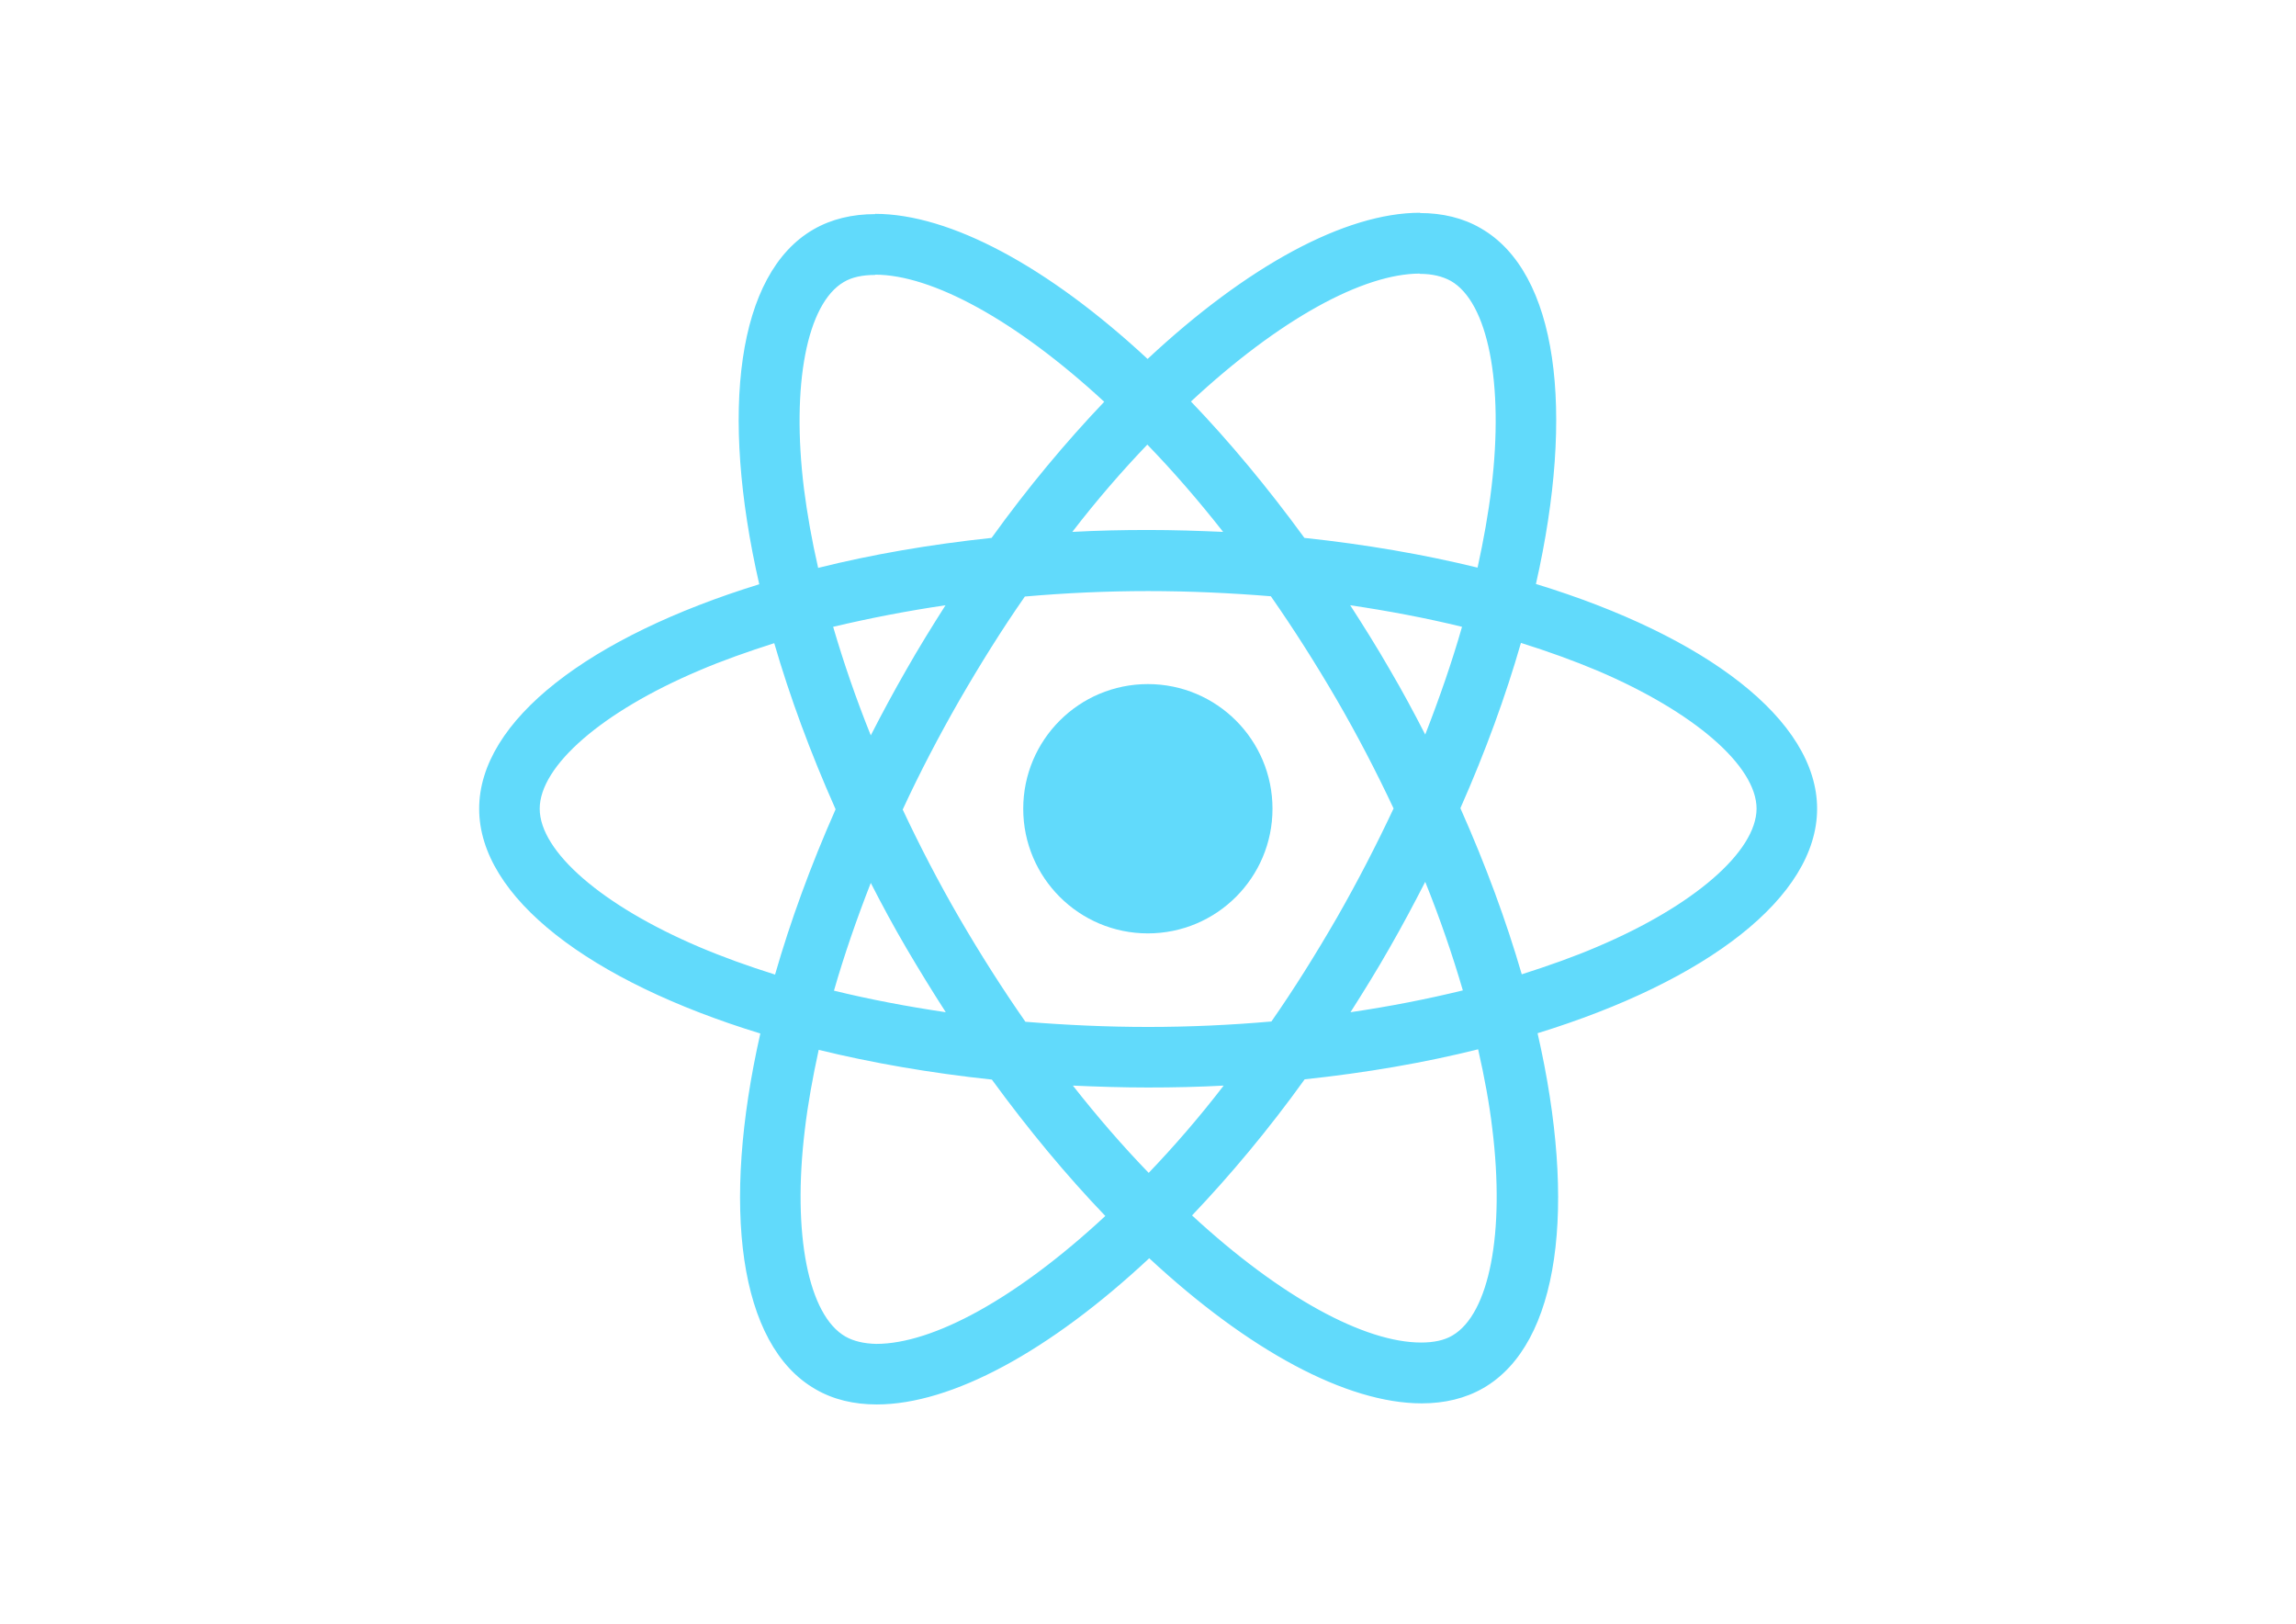
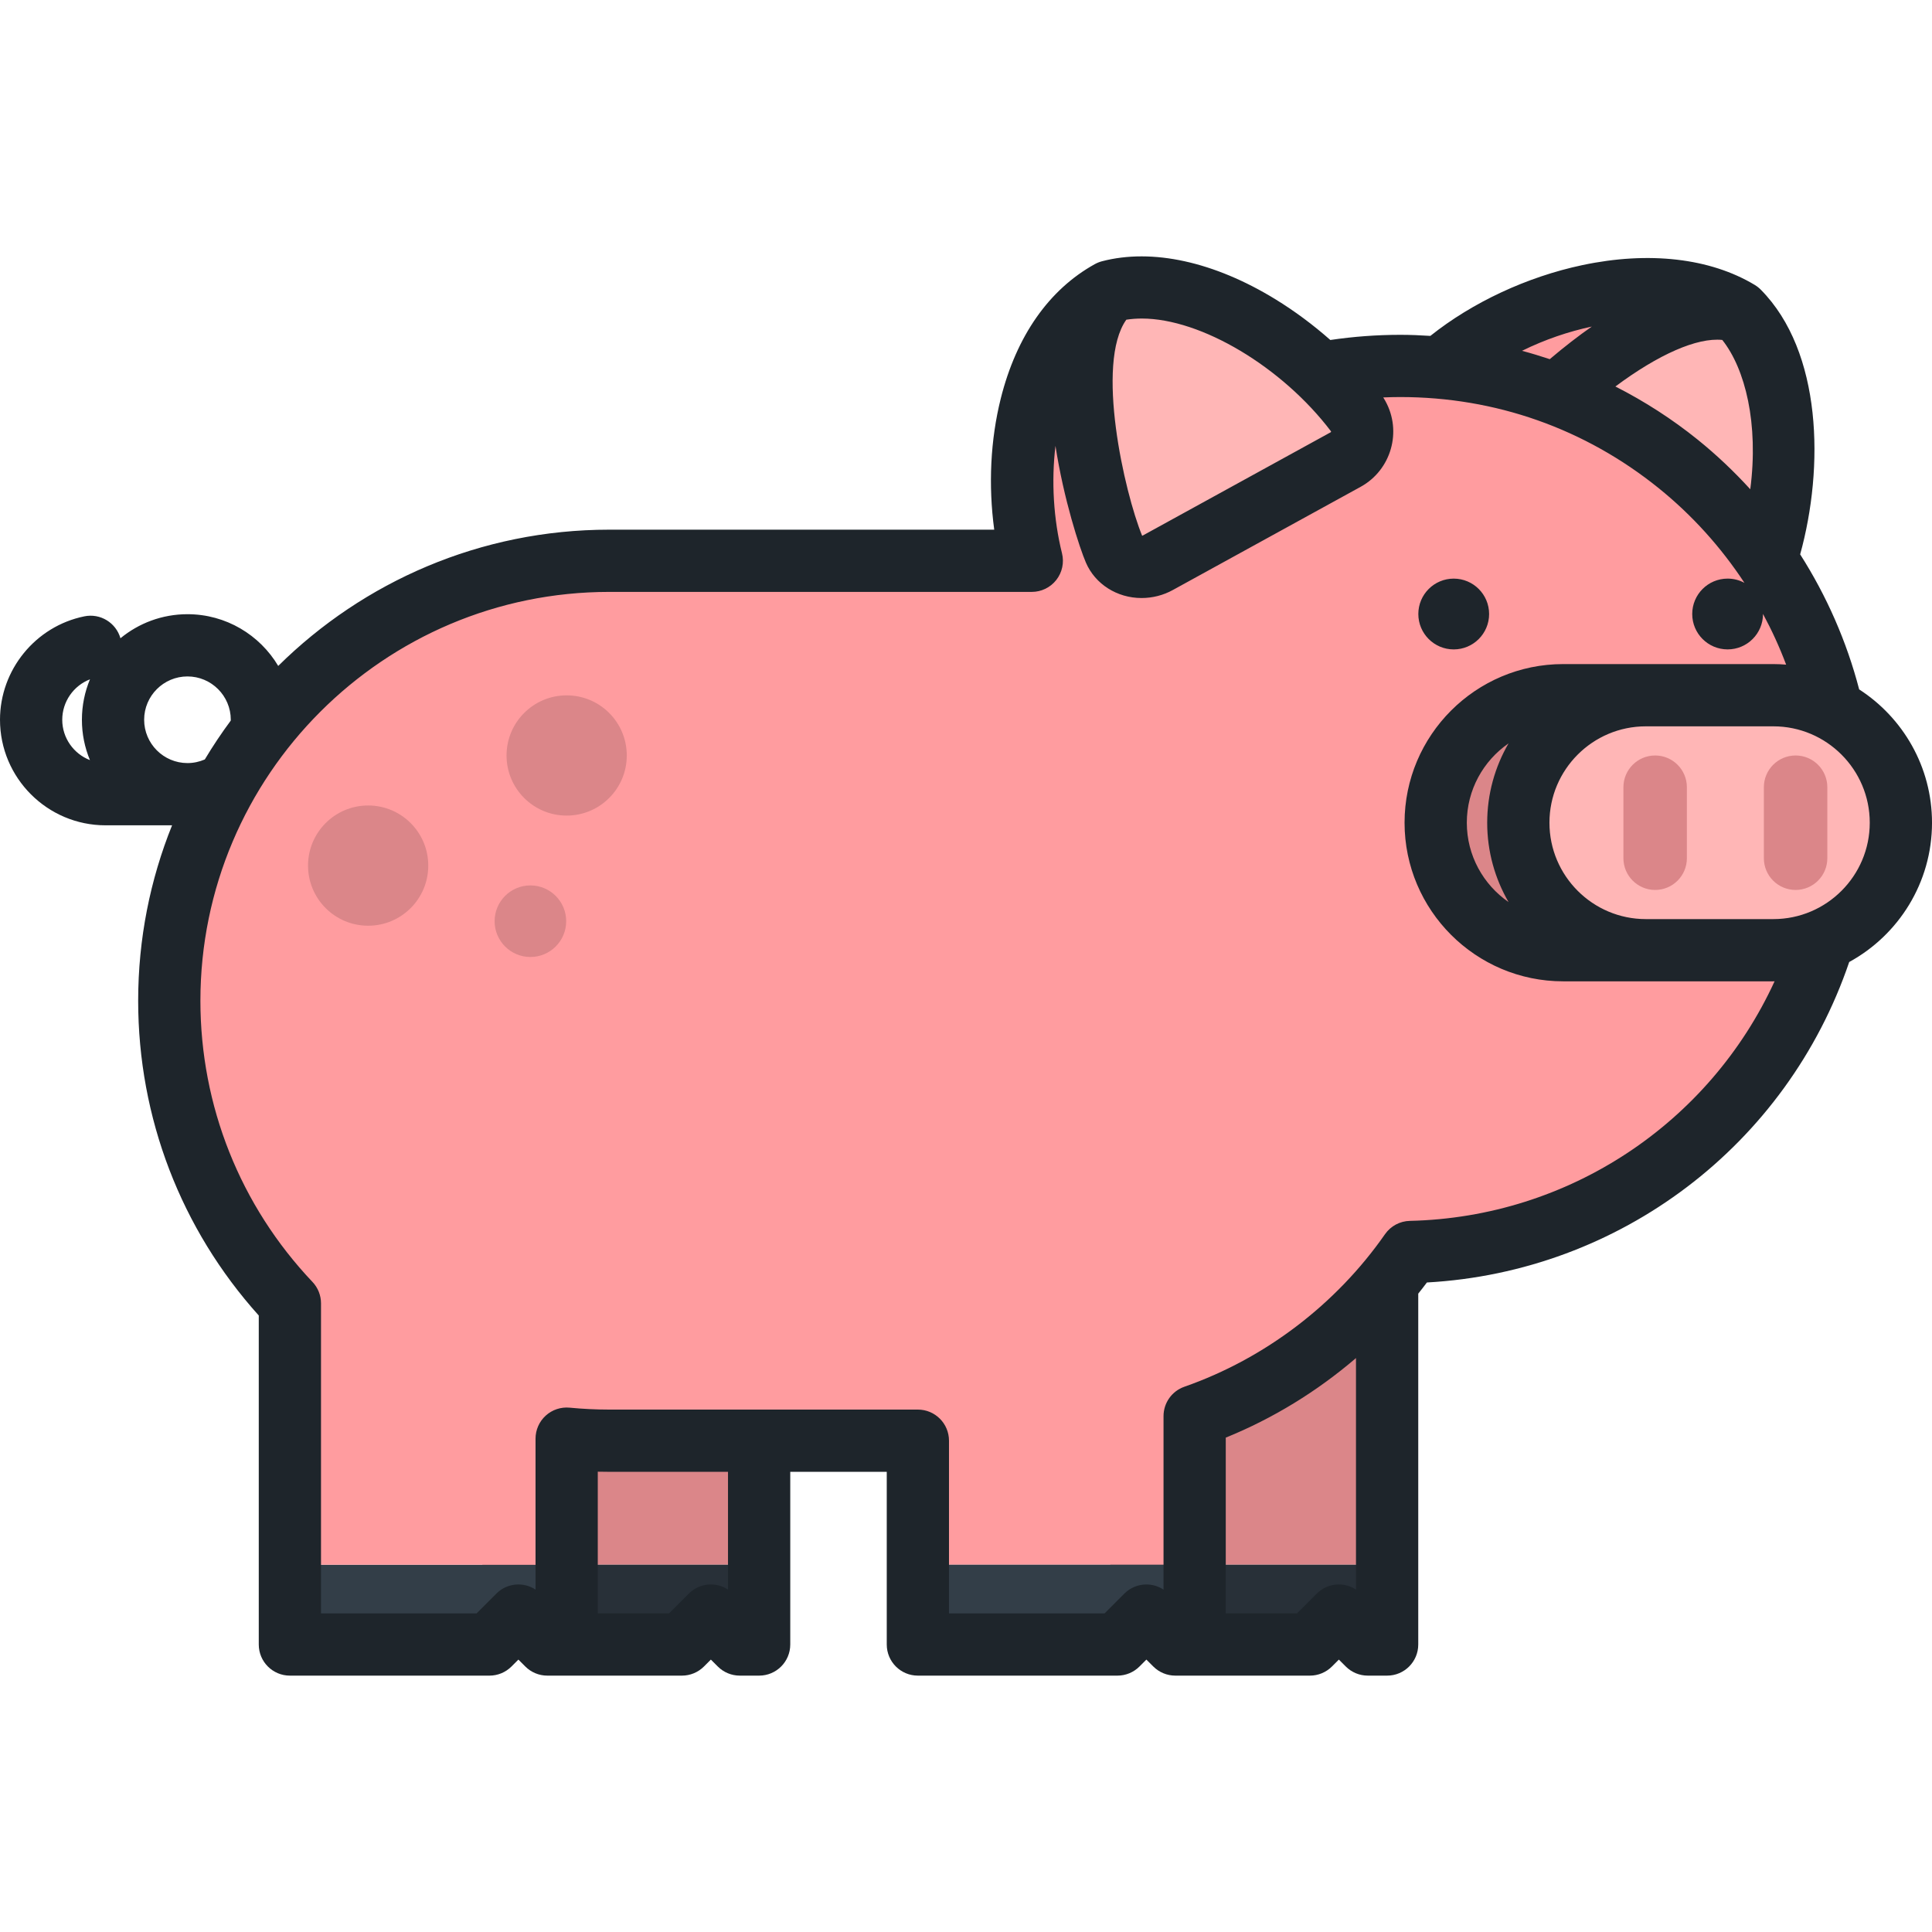
- <svg xmlns="http://www.w3.org/2000/svg" viewBox="0 0 841.9 595.3">
-   <g fill="#61DAFB">
-     <path d="M666.3 296.5c0-32.5-40.7-63.3-103.1-82.4 14.4-63.6 8-114.2-20.2-130.4-6.5-3.8-14.1-5.6-22.4-5.6v22.3c4.6 0 8.3.9 11.4 2.6 13.6 7.8 19.5 37.5 14.9 75.7-1.1 9.4-2.9 19.3-5.1 29.4-19.6-4.8-41-8.5-63.5-10.9-13.5-18.5-27.5-35.3-41.6-50 32.6-30.3 63.2-46.9 84-46.9V78c-27.5 0-63.5 19.6-99.9 53.6-36.4-33.8-72.4-53.2-99.9-53.2v22.3c20.7 0 51.4 16.5 84 46.6-14 14.7-28 31.4-41.3 49.9-22.6 2.4-44 6.1-63.6 11-2.3-10-4-19.7-5.2-29-4.7-38.2 1.1-67.9 14.6-75.8 3-1.8 6.9-2.6 11.5-2.6V78.5c-8.4 0-16 1.8-22.6 5.6-28.1 16.2-34.4 66.7-19.9 130.1-62.2 19.2-102.7 49.9-102.7 82.3 0 32.5 40.7 63.3 103.1 82.4-14.4 63.6-8 114.2 20.2 130.4 6.5 3.8 14.1 5.6 22.5 5.6 27.5 0 63.5-19.6 99.9-53.6 36.4 33.8 72.4 53.2 99.9 53.2 8.4 0 16-1.8 22.6-5.6 28.1-16.2 34.4-66.7 19.9-130.1 62-19.1 102.5-49.9 102.5-82.3zm-130.2-66.7c-3.7 12.9-8.3 26.2-13.5 39.5-4.1-8-8.4-16-13.1-24-4.6-8-9.5-15.8-14.4-23.4 14.2 2.1 27.9 4.7 41 7.9zm-45.8 106.5c-7.8 13.5-15.8 26.3-24.1 38.2-14.9 1.3-30 2-45.2 2-15.1 0-30.2-.7-45-1.9-8.3-11.9-16.4-24.6-24.2-38-7.6-13.1-14.5-26.4-20.8-39.8 6.2-13.4 13.2-26.8 20.7-39.9 7.8-13.5 15.8-26.3 24.1-38.2 14.9-1.3 30-2 45.2-2 15.1 0 30.2.7 45 1.9 8.3 11.9 16.4 24.6 24.2 38 7.6 13.1 14.5 26.4 20.8 39.8-6.3 13.4-13.2 26.8-20.7 39.9zm32.3-13c5.4 13.4 10 26.8 13.8 39.8-13.1 3.2-26.9 5.9-41.2 8 4.9-7.7 9.8-15.6 14.4-23.7 4.6-8 8.9-16.1 13-24.1zM421.2 430c-9.3-9.6-18.6-20.3-27.8-32 9 .4 18.2.7 27.5.7 9.4 0 18.7-.2 27.8-.7-9 11.7-18.3 22.4-27.5 32zm-74.4-58.9c-14.2-2.1-27.9-4.7-41-7.9 3.7-12.9 8.3-26.2 13.5-39.5 4.1 8 8.4 16 13.1 24 4.7 8 9.5 15.8 14.4 23.4zM420.7 163c9.3 9.6 18.6 20.3 27.8 32-9-.4-18.2-.7-27.5-.7-9.4 0-18.7.2-27.8.7 9-11.7 18.3-22.4 27.5-32zm-74 58.9c-4.9 7.7-9.8 15.6-14.4 23.7-4.6 8-8.9 16-13 24-5.4-13.4-10-26.8-13.8-39.8 13.1-3.1 26.9-5.8 41.2-7.9zm-90.5 125.2c-35.4-15.1-58.3-34.9-58.3-50.6 0-15.7 22.9-35.6 58.3-50.6 8.6-3.7 18-7 27.7-10.1 5.7 19.6 13.2 40 22.5 60.9-9.2 20.8-16.6 41.1-22.2 60.6-9.9-3.1-19.3-6.5-28-10.2zM310 490c-13.6-7.8-19.5-37.5-14.9-75.7 1.1-9.4 2.9-19.3 5.1-29.4 19.6 4.8 41 8.5 63.5 10.9 13.5 18.5 27.5 35.3 41.6 50-32.6 30.3-63.2 46.9-84 46.9-4.5-.1-8.3-1-11.3-2.7zm237.2-76.2c4.7 38.2-1.1 67.9-14.6 75.8-3 1.8-6.9 2.6-11.5 2.6-20.7 0-51.4-16.5-84-46.6 14-14.7 28-31.4 41.3-49.9 22.6-2.4 44-6.1 63.6-11 2.3 10.1 4.1 19.8 5.2 29.1zm38.5-66.7c-8.6 3.7-18 7-27.7 10.1-5.7-19.6-13.2-40-22.5-60.9 9.2-20.8 16.6-41.1 22.2-60.6 9.9 3.1 19.3 6.5 28.1 10.2 35.4 15.1 58.3 34.9 58.3 50.6-.1 15.7-23 35.6-58.4 50.6zM320.8 78.4z" />
-     <circle cx="420.9" cy="296.5" r="45.7" />
-     <path d="M520.5 78.1z" />
+ <svg xmlns="http://www.w3.org/2000/svg" version="1.1" id="Layer_1" x="0px" y="0px" viewBox="0 0 512.001 512.001" style="enable-background:new 0 0 512.001 512.001;" xml:space="preserve">
+   <rect x="127.827" y="316.334" style="fill:#DB8689;" width="73.349" height="98.333" />
+   <polygon style="fill:#283038;" points="127.829,414.669 127.829,435.812 180.72,435.812 188.385,428.147 196.052,435.812   201.177,435.812 201.177,414.669 " />
+   <rect x="294.252" y="316.334" style="fill:#DB8689;" width="73.349" height="98.333" />
+   <polygon style="fill:#283038;" points="294.255,414.669 294.255,435.812 347.144,435.812 354.81,428.147 362.477,435.812   367.6,435.812 367.6,414.669 " />
+   <path style="fill:#FF9C9F;" d="M377.759,113.511c15.911-25.547,57.118-46.501,83.01-30.942l-35.68,59.381L377.759,113.511z" />
+   <path style="fill:#FFB6B6;" d="M465.352,155.52c9.903-23.126,11.046-57.143-4.581-72.949c-21.292-6.378-50.793,10.604-66.563,30.202  c-0.009,0.019-0.247,0.379-0.352,0.551c-2.405,4.001-1.107,9.192,2.891,11.595l56.691,34.064c4,2.403,9.19,1.108,11.595-2.892  C465.134,155.918,465.341,155.538,465.352,155.52z" />
+   <polygon style="fill:#333E48;" points="76.824,414.669 76.824,435.812 129.715,435.812 137.381,428.147 145.046,435.812   150.171,435.812 150.171,414.669 " />
+   <path style="fill:#FF9C9F;" d="M371.089,96.976c-40.473,0-76.164,20.478-97.279,51.637H161.457  c-64.395,0-116.594,52.201-116.594,116.595c0,31.067,12.151,59.293,31.96,80.19v69.271h73.348v-33.413  c3.714,0.356,7.477,0.545,11.286,0.545h81.788v32.867h73.349v-39.383c23.355-8.169,43.319-23.558,57.213-43.496  c63.596-1.446,114.705-53.448,114.705-117.39C488.512,149.55,435.941,96.976,371.089,96.976z" />
+   <path style="fill:#DB8689;" d="M469.963,251.819h-55.699c-18.66,0-33.79-15.128-33.79-33.79c0-18.663,15.129-33.791,33.79-33.791  h55.699V251.819z" />
+   <path style="fill:#FFB6B6;" d="M469.963,184.238c18.66,0,33.79,15.128,33.79,33.791c0,18.662-15.129,33.79-33.79,33.79h-33.801  c-18.663,0-33.79-15.128-33.79-33.79c0-18.663,15.128-33.791,33.79-33.791H469.963z" />
+   <g>
+     <path style="fill:#DB8689;" d="M430.224,208.62c0-4.644,3.766-8.409,8.409-8.409c4.644,0,8.409,3.765,8.409,8.409v18.817   c0,4.644-3.765,8.408-8.409,8.408s-8.409-3.764-8.409-8.408V208.62z" />
+     <path style="fill:#DB8689;" d="M484.261,208.62c0-4.644-3.765-8.409-8.409-8.409c-4.645,0-8.408,3.765-8.408,8.409v18.817   c0,4.644,3.763,8.408,8.408,8.408s8.409-3.764,8.409-8.408V208.62z" />
  </g>
+   <polygon style="fill:#333E48;" points="243.245,414.669 243.245,435.812 296.137,435.812 303.802,428.147 311.467,435.812   316.595,435.812 316.595,414.669 " />
+   <g>
+     <circle style="fill:#DB8689;" cx="97.564" cy="229.393" r="15.932" />
+     <circle style="fill:#DB8689;" cx="150.172" cy="200.208" r="15.932" />
+     <circle style="fill:#DB8689;" cx="140.561" cy="244.129" r="9.484" />
+   </g>
+   <path style="fill:#FF9C9F;" d="M279.422,164.574c-14.168-26.553-11.712-72.715,14.709-87.362l33.585,60.591L279.422,164.574z" />
+   <path style="fill:#FFB6B6;" d="M359.6,109.72c-15.078-20.137-43.965-38.137-65.467-32.508c-16.172,15.253-6.306,56.228-1.893,70.092  c1.416,4.448,2.473,8.79,6.553,6.53l57.846-32.063c4.08-2.263,5.555-7.405,3.292-11.488  C359.835,110.106,359.61,109.738,359.6,109.72z" />
+   <path style="fill:#1E252B;" d="M385.249,172.1c5.183,0,9.381-4.2,9.381-9.38c0-5.181-4.199-9.38-9.381-9.38  c-5.178,0-9.377,4.2-9.377,9.38C375.872,167.899,380.07,172.1,385.249,172.1z M492.699,182.699  c-3.305-12.686-8.608-24.77-15.636-35.787c6.389-23.12,5.81-53.715-10.428-70.139c-0.485-0.492-1.03-0.918-1.618-1.271l0.001-0.001  c-11.835-7.111-28.055-8.973-45.675-5.243c-14.677,3.107-29.155,9.877-40.282,18.757c-2.65-0.17-5.307-0.284-7.972-0.284  c-6.208,0-12.424,0.465-18.538,1.37c-4.527-3.998-9.433-7.653-14.534-10.782c-16.205-9.941-32.645-13.572-45.973-10.082  c-0.669,0.175-1.31,0.433-1.909,0.765l-0.001-0.001c-12.149,6.733-20.764,19.039-24.914,35.585  c-2.749,10.962-3.327,23.011-1.738,34.783H161.458c-34.163,0-65.162,13.798-87.725,36.11c-4.883-8.2-13.834-13.709-24.051-13.709  c-6.738,0-12.927,2.395-17.76,6.377c-1.172-4.104-5.318-6.682-9.575-5.81C9.398,165.984,0,177.511,0,190.742  c0,15.425,12.55,27.975,27.975,27.975h17.625c-5.79,14.377-8.984,30.066-8.984,46.491c0,30.975,11.326,60.465,31.96,83.414v87.19  c0,4.555,3.692,8.248,8.248,8.248h52.891c2.187,0,4.284-0.869,5.833-2.416l1.833-1.834l1.833,1.834  c1.547,1.547,3.644,2.416,5.833,2.416h35.674c2.187,0,4.284-0.869,5.833-2.416l1.833-1.834l1.835,1.834  c1.546,1.546,3.644,2.415,5.832,2.415h5.125c4.556,0,8.248-3.693,8.248-8.248v-45.762h25.573v45.762  c0,4.555,3.692,8.248,8.248,8.248h52.892c2.187,0,4.285-0.87,5.833-2.416l1.832-1.833l1.833,1.833  c1.547,1.547,3.644,2.416,5.833,2.416h35.676c2.187,0,4.285-0.869,5.832-2.415l1.835-1.834l1.835,1.834  c1.546,1.546,3.643,2.415,5.832,2.415h5.123c4.556,0,8.248-3.693,8.248-8.248v-92.983c0.777-0.975,1.545-1.957,2.293-2.956  c51.177-2.837,95.404-36.388,111.916-84.93c13.063-7.139,21.944-21.008,21.944-36.915C512,203.223,504.3,190.19,492.699,182.699z   M23.836,201.438c-4.289-1.667-7.34-5.827-7.34-10.697c0-4.79,2.998-9.032,7.347-10.712c-1.374,3.301-2.136,6.919-2.136,10.712  C21.705,194.529,22.466,198.14,23.836,201.438z M456.423,90.087c6.093,7.676,9.682,22.204,7.418,39.573  c-4.289-4.702-8.926-9.108-13.912-13.129c-6.786-5.474-14.117-10.186-21.832-14.107C439.543,93.907,449.726,89.407,456.423,90.087z   M421.854,86.542c-3.51,2.441-7.228,5.313-11.15,8.64c-2.429-0.807-4.878-1.555-7.352-2.214  C409.426,89.972,415.716,87.846,421.854,86.542z M298.485,84.723c1.314-0.205,2.69-0.308,4.112-0.308  c15.713,0,37.193,12.829,50.137,29.897c0.032,0.092-0.002,0.197-0.065,0.231l-49.824,27.378c-0.045,0.024-0.103,0.044-0.166,0.056  C297.96,130.468,290.245,96.279,298.485,84.723z M38.201,190.742c0-6.33,5.15-11.48,11.48-11.48s11.48,5.15,11.48,11.48  c0,0.08-0.015,0.158-0.018,0.238c-2.452,3.306-4.743,6.737-6.865,10.281c-1.441,0.629-3.001,0.962-4.598,0.962  C43.352,202.222,38.201,197.072,38.201,190.742z M192.929,421.261c-3.202-2.117-7.556-1.767-10.377,1.053l-5.249,5.25h-18.885  v-37.552c1.017,0.025,2.03,0.037,3.038,0.037h31.472V421.261z M359.352,421.261c-3.202-2.116-7.555-1.767-10.374,1.053l-5.251,5.25  h-18.886v-46.578c12.535-5.083,24.219-12.263,34.511-21.086V421.261z M373.62,323.546c-2.63,0.059-5.074,1.371-6.578,3.53  c-12.973,18.614-31.855,32.972-53.171,40.426c-3.309,1.158-5.524,4.28-5.524,7.786v45.978c-1.338-0.884-2.916-1.365-4.545-1.365  c-2.187,0-4.285,0.87-5.833,2.416l-5.248,5.249h-41.228v-45.762c0-4.555-3.692-8.248-8.248-8.248h-81.788  c-3.456,0-6.988-0.17-10.498-0.508c-2.315-0.222-4.614,0.543-6.335,2.106c-1.72,1.563-2.701,3.78-2.701,6.104v40.005  c-3.202-2.118-7.556-1.767-10.375,1.052l-5.249,5.25H85.071v-82.167c0-2.111-0.809-4.142-2.262-5.674  c-19.152-20.203-29.699-46.667-29.699-74.517c0-59.742,48.604-108.347,108.346-108.347h111.98c2.538,0,4.934-1.169,6.497-3.167  c1.564-1.999,2.119-4.607,1.507-7.07c-2.236-8.995-2.86-19.016-1.728-28.463c2.184,14.168,6.383,27.031,8.068,30.943  c2.456,5.697,8.246,9.38,14.75,9.38h0.001c2.912,0,5.783-0.739,8.279-2.122l49.828-27.379c8.047-4.464,10.967-14.646,6.499-22.712  c-0.108-0.192-0.315-0.54-0.449-0.762c-0.037-0.064-0.082-0.121-0.122-0.184c1.507-0.063,3.014-0.102,4.521-0.102  c25.218,0,48.898,8.35,68.484,24.146c8.876,7.159,16.523,15.666,22.728,25.096c-1.327-0.719-2.847-1.127-4.464-1.127  c-5.178,0-9.377,4.2-9.377,9.38c0,5.181,4.199,9.38,9.377,9.38c5.183,0,9.38-4.2,9.38-9.38c0-0.008-0.001-0.015-0.001-0.023  c2.34,4.337,4.397,8.825,6.131,13.442c-1.118-0.089-2.246-0.148-3.386-0.148h-55.699c-23.179,0-42.037,18.858-42.037,42.039  s18.857,42.037,42.037,42.037h55.699c0.11,0,0.216-0.008,0.324-0.009C453.048,297.614,415.801,322.585,373.62,323.546z   M399.783,239.054c-6.675-4.612-11.062-12.314-11.062-21.025s4.386-16.413,11.062-21.025c-3.592,6.19-5.659,13.368-5.659,21.025  C394.123,225.685,396.192,232.864,399.783,239.054z M469.963,243.571h-33.801c-14.085,0-25.542-11.459-25.542-25.542  c0-14.084,11.459-25.543,25.542-25.543h33.801c14.085,0,25.542,11.459,25.542,25.543  C495.505,232.114,484.047,243.571,469.963,243.571z" />
+   <g>
+ </g>
+   <g>
+ </g>
+   <g>
+ </g>
+   <g>
+ </g>
+   <g>
+ </g>
+   <g>
+ </g>
+   <g>
+ </g>
+   <g>
+ </g>
+   <g>
+ </g>
+   <g>
+ </g>
+   <g>
+ </g>
+   <g>
+ </g>
+   <g>
+ </g>
+   <g>
+ </g>
+   <g>
+ </g>
</svg>
